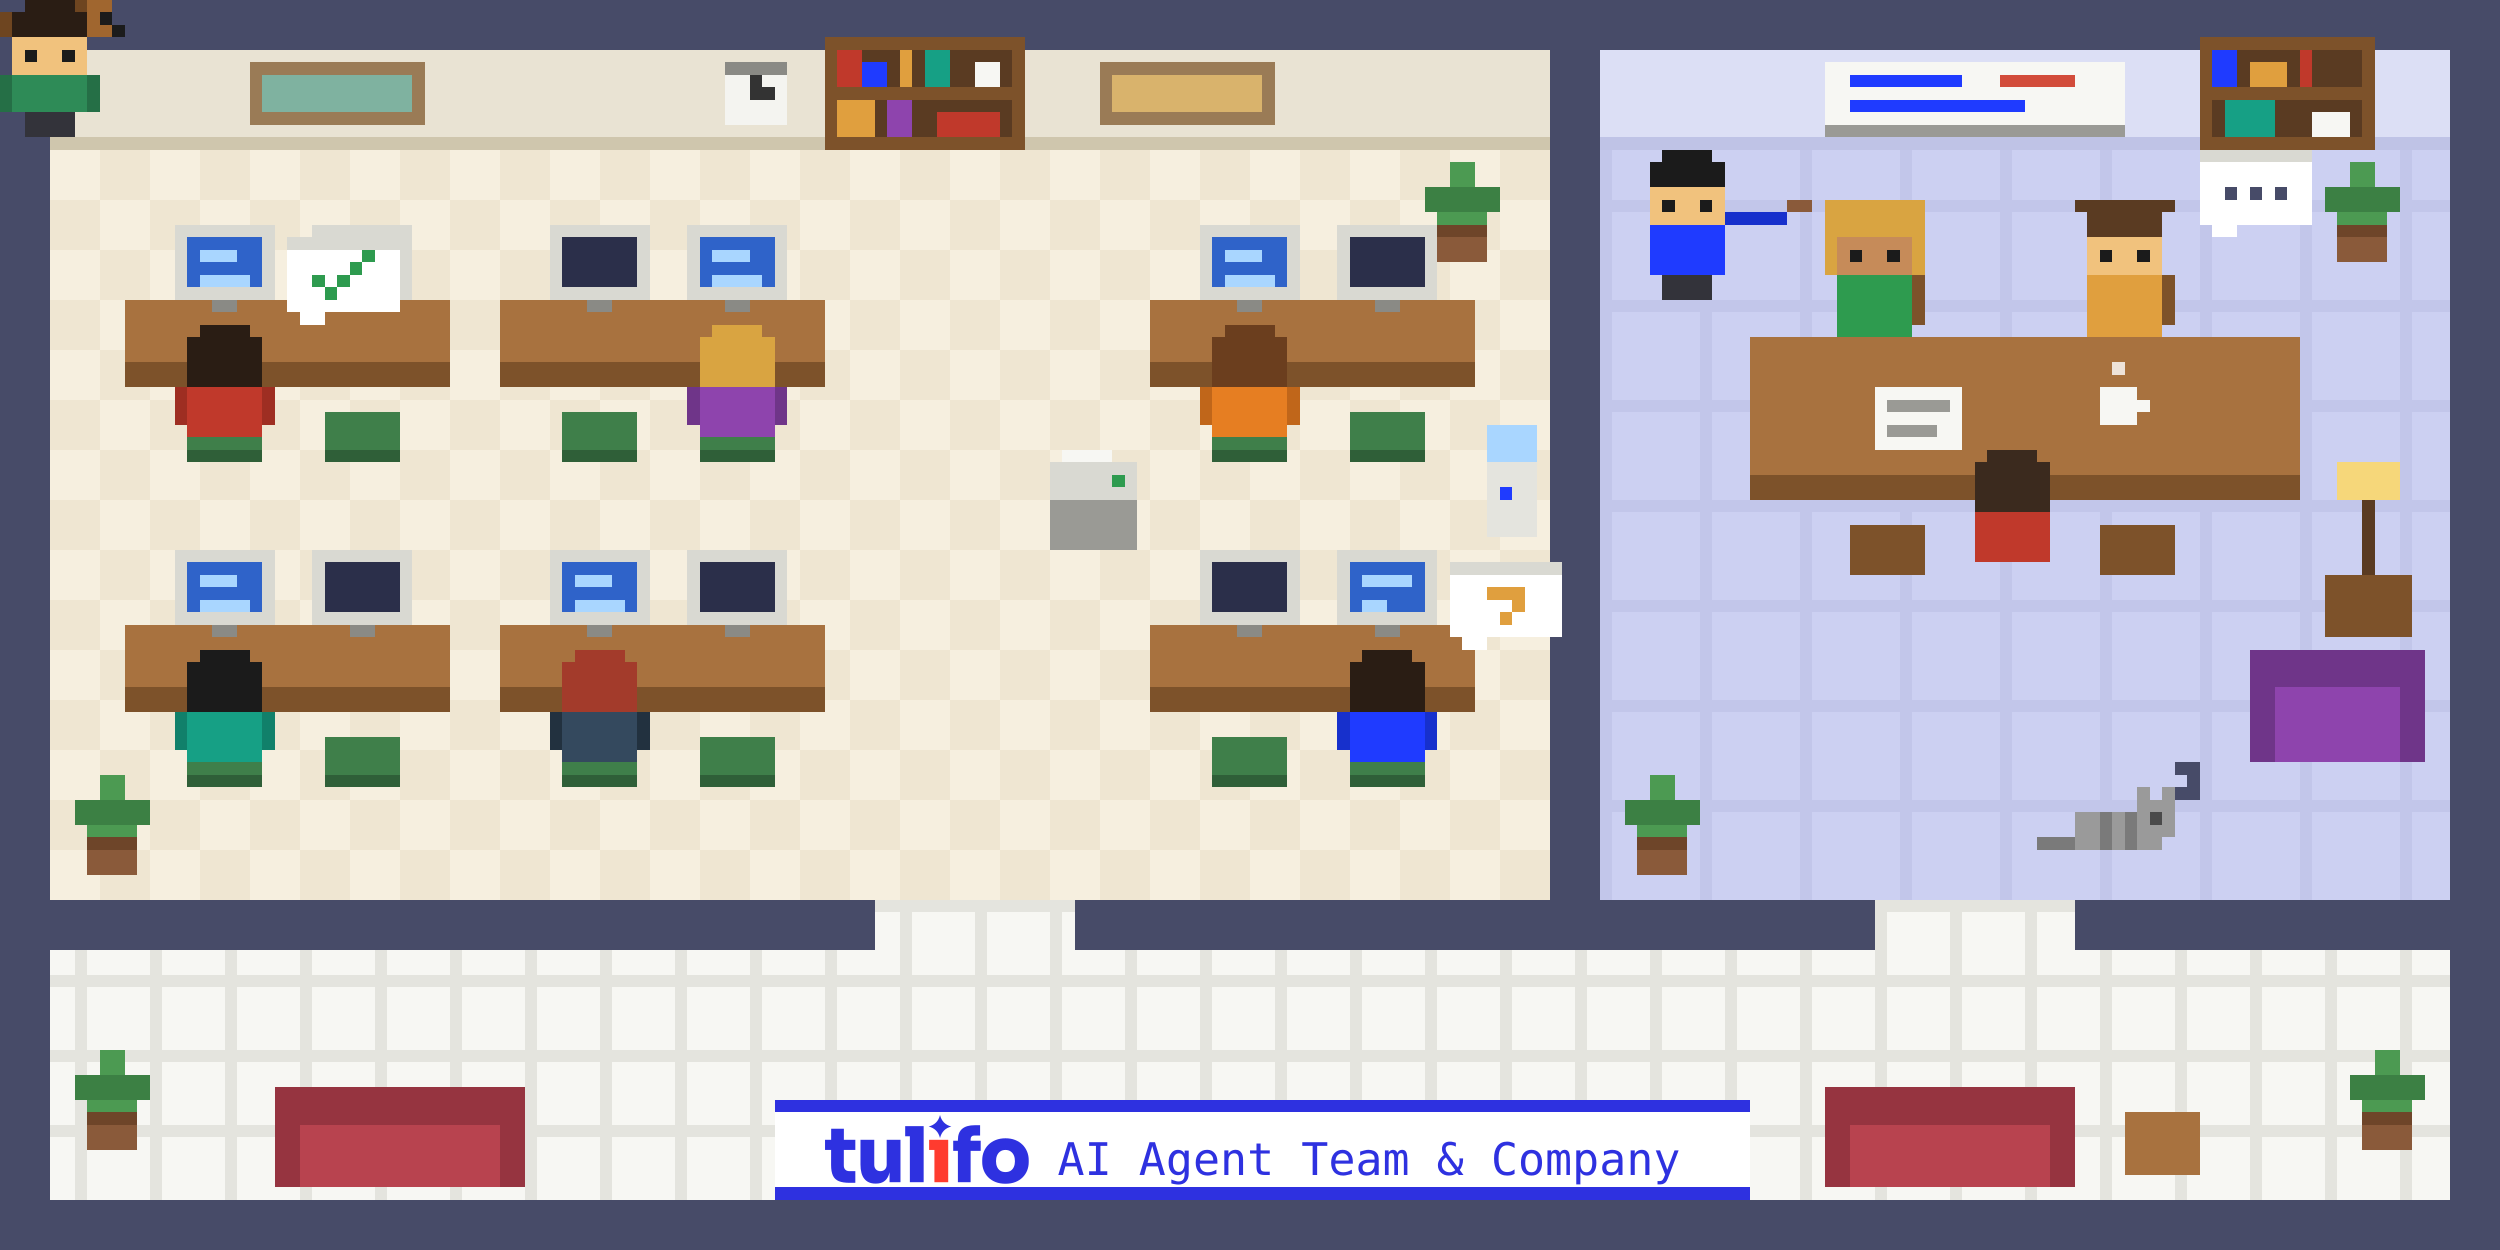
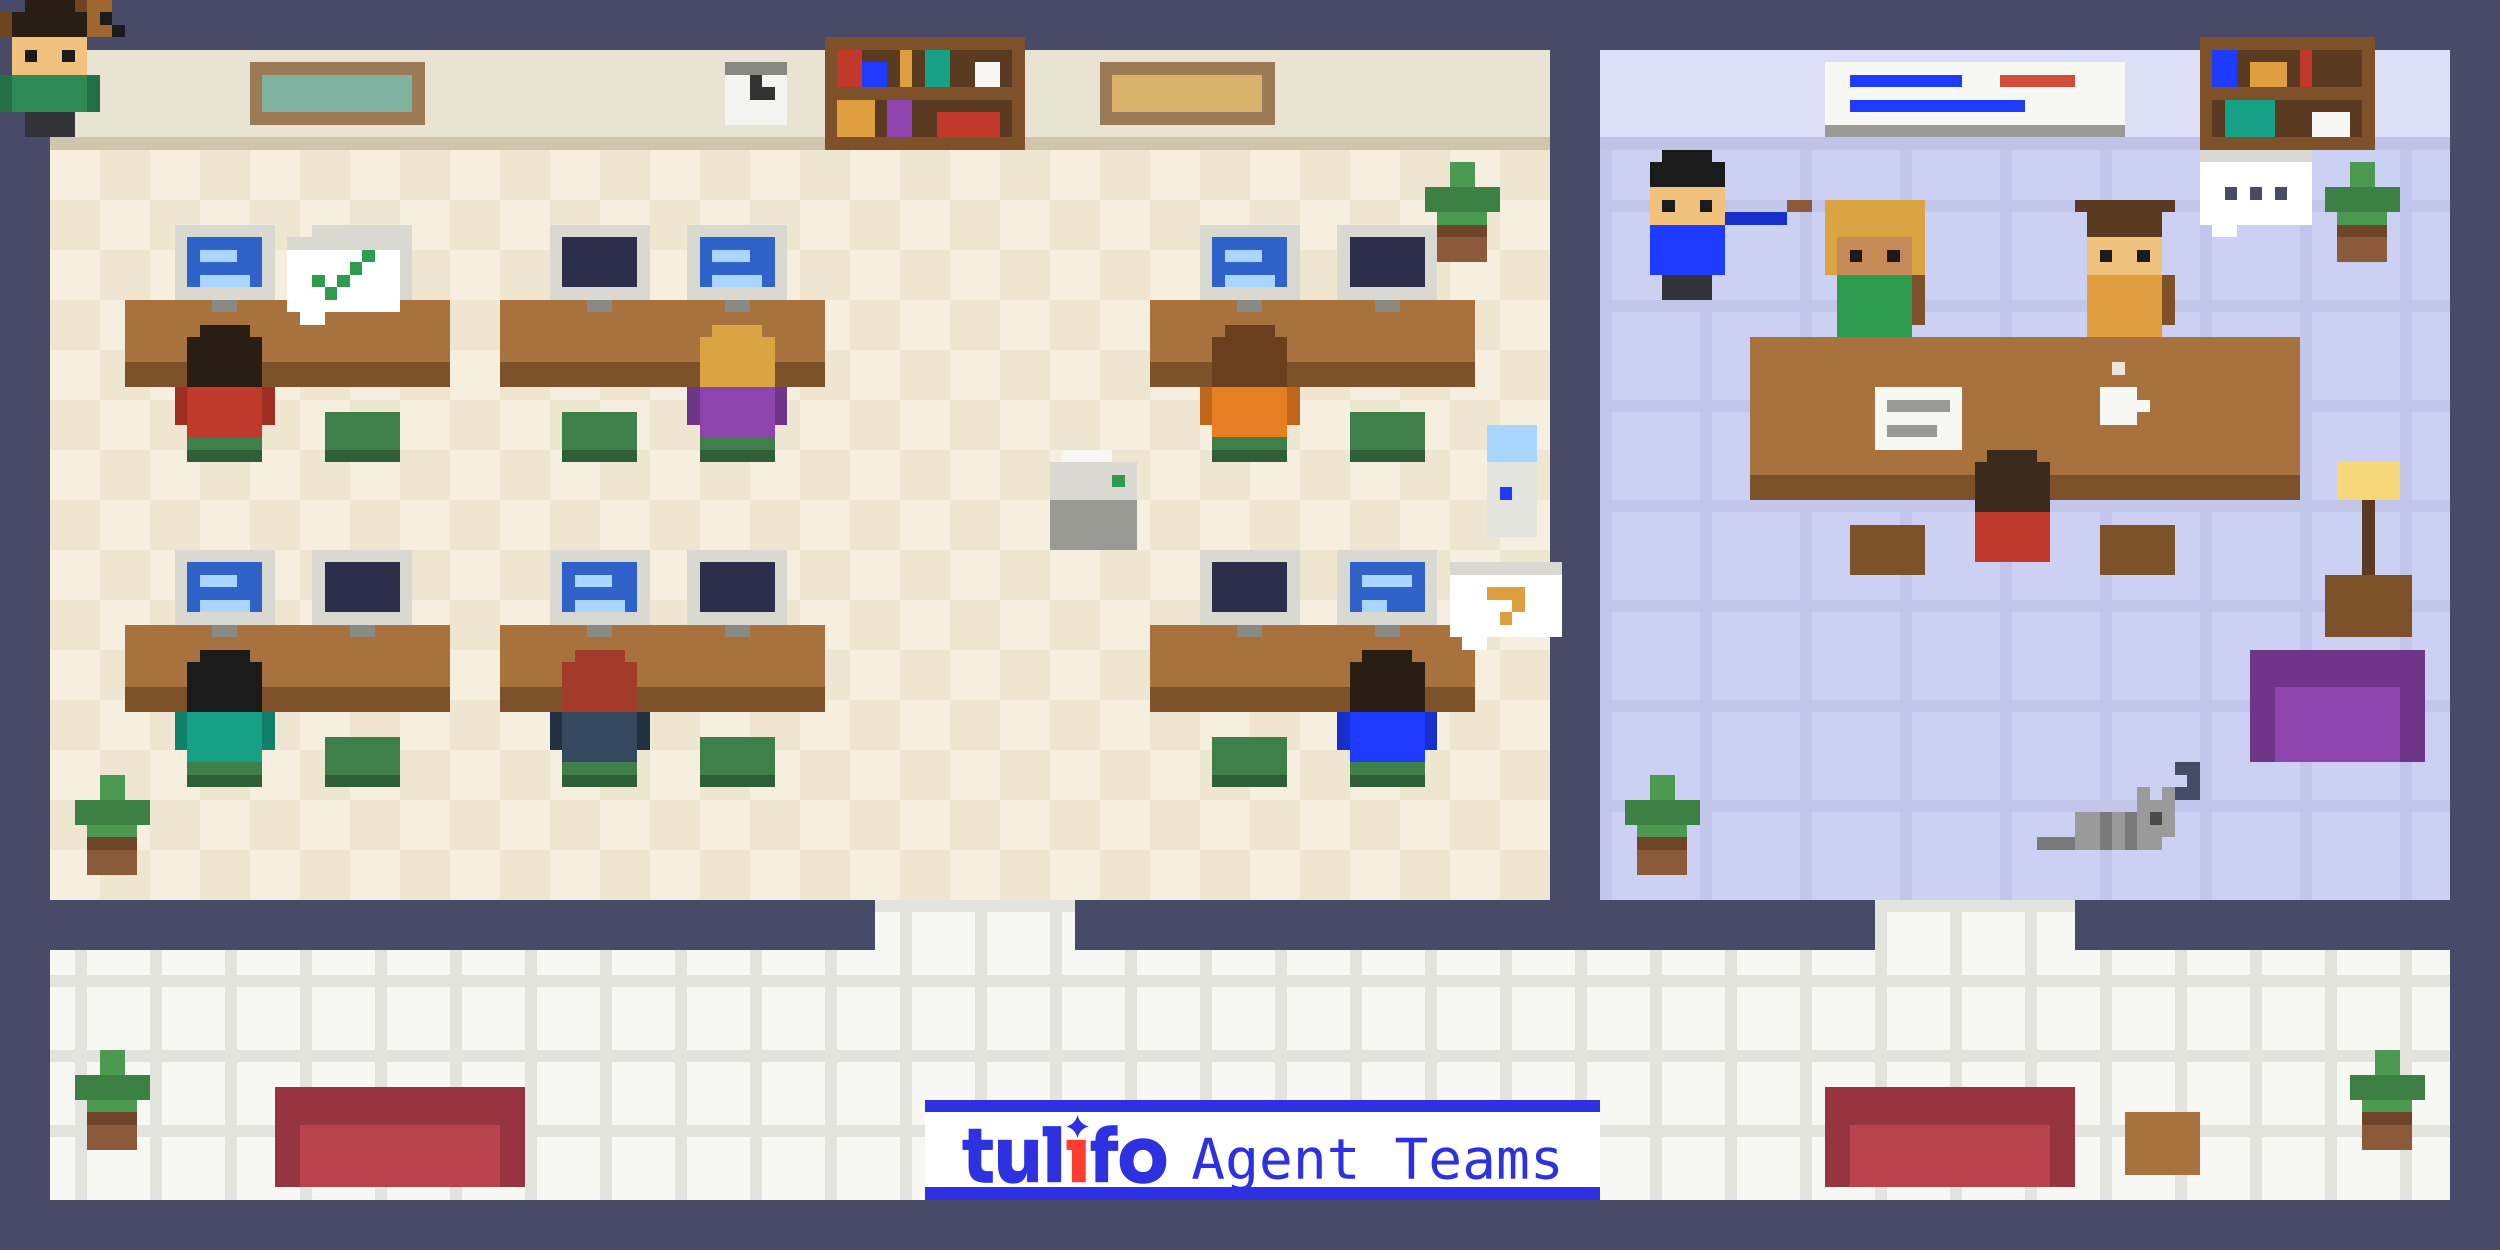
<svg xmlns="http://www.w3.org/2000/svg" viewBox="0 0 200 100" width="800" height="400" shape-rendering="crispEdges">
  <style>
    .arm-l { animation: type .5s steps(1) infinite; }
    .arm-r { animation: type .5s steps(1) -.25s infinite; }
    @keyframes type { 50% { transform: translateY(-1px); } }
    .code { animation: code 2.4s steps(1) infinite; }
    .code.b { animation-delay: -1.2s; }
    @keyframes code { 25% { transform: translateX(1px); } 50% { transform: translateX(-1px); } 75% { transform: translateX(2px); } }
    .walker { animation: walk 16s linear infinite; }
    @keyframes walk {
      0% { transform: translate(74px, 32px); }
      10% { transform: translate(74px, 76px); }
      34% { transform: translate(156px, 76px); }
      42%, 62% { transform: translate(156px, 50px); }
      70% { transform: translate(156px, 76px); }
      92% { transform: translate(74px, 76px); }
      100% { transform: translate(74px, 32px); }
    }
    .legs-a { animation: step .36s steps(1) infinite; }
    .legs-b { animation: step .36s steps(1) -.18s infinite; }
    @keyframes step { 50% { opacity: 0; } }
    .moving { animation: moving 16s steps(1) infinite; }
    .still { animation: still 16s steps(1) infinite; }
    @keyframes moving { 42% { visibility: hidden; } 62% { visibility: visible; } }
    @keyframes still { 0% { visibility: hidden; } 42% { visibility: visible; } 62% { visibility: hidden; } }
    .talk { animation: talk 16s steps(1) infinite; }
    @keyframes talk { 0% { opacity: 0; } 44% { opacity: 1; } 50% { opacity: 0; } 53% { opacity: 1; } 60% { opacity: 0; } }
    .wait { animation: wait 6s steps(1) infinite; }
    @keyframes wait { 0% { opacity: 0; } 60% { opacity: 1; } }
    .done { animation: done 9s steps(1) -4s infinite; }
    @keyframes done { 0% { opacity: 0; } 80% { opacity: 1; } }
    .steam { animation: steam 1.6s steps(1) infinite; }
    @keyframes steam { 50% { transform: translate(1px, -1px); } }
    .dog { animation: dog 12s linear infinite; }
    @keyframes dog { 0%, 100% { transform: translate(14px, 79px); } 50% { transform: translate(60px, 79px); } }
    .dog-face { transform-box: fill-box; transform-origin: center; animation: face 12s steps(1) infinite; }
    @keyframes face { 50% { transform: scaleX(-1); } }
    .wag { animation: step .3s steps(1) infinite; }
    .tail { transform-box: fill-box; transform-origin: right; animation: swish 3s steps(1) infinite; }
    @keyframes swish { 70% { transform: translateY(-1px); } 85% { transform: translateY(-2px); } }
    .zz { animation: zz 3s linear infinite; }
    .zz.b { animation-delay: -1.5s; }
    @keyframes zz { 0% { transform: translate(0, 0); opacity: 0; } 20% { opacity: 1; } 100% { transform: translate(2px, -6px); opacity: 0; } }
    .lamp { animation: lamp 4s steps(1) infinite; }
    @keyframes lamp { 90% { opacity: .6; } }
    @media (prefers-reduced-motion: reduce) {
      * { animation: none !important; }
      .walker { transform: translate(156px, 50px); }
      .moving { visibility: hidden; }
    }
  </style>
  <defs>
    <pattern id="tiles" width="8" height="8" patternUnits="userSpaceOnUse">
      <rect width="8" height="8" fill="#efe6d2" />
      <rect width="4" height="4" fill="#f6efdf" />
      <rect x="4" y="4" width="4" height="4" fill="#f6efdf" />
    </pattern>
    <pattern id="lilac" width="8" height="8" patternUnits="userSpaceOnUse">
      <rect width="8" height="8" fill="#ccd0f2" />
      <rect width="8" height="1" fill="#c2c6ea" />
      <rect width="1" height="8" fill="#c2c6ea" />
    </pattern>
    <pattern id="hall" width="6" height="6" patternUnits="userSpaceOnUse">
      <rect width="6" height="6" fill="#f7f7f3" />
      <rect width="6" height="1" fill="#e4e4de" />
      <rect width="1" height="6" fill="#e4e4de" />
    </pattern>
    <g id="desk">
      <rect x="0" y="6" width="26" height="6" fill="#a8723f" />
      <rect x="0" y="11" width="26" height="2" fill="#7d522a" />
      <rect x="4" y="0" width="8" height="6" fill="#d9d9d2" />
      <rect x="5" y="1" width="6" height="4" fill="#2b2f4a" />
      <rect x="7" y="6" width="2" height="1" fill="#8a8a85" />
      <rect x="15" y="0" width="8" height="6" fill="#d9d9d2" />
      <rect x="16" y="1" width="6" height="4" fill="#2b2f4a" />
      <rect x="18" y="6" width="2" height="1" fill="#8a8a85" />
      <rect x="5" y="15" width="6" height="4" fill="#3f7f4a" />
      <rect x="5" y="18" width="6" height="1" fill="#2f5f38" />
      <rect x="16" y="15" width="6" height="4" fill="#3f7f4a" />
      <rect x="16" y="18" width="6" height="1" fill="#2f5f38" />
    </g>
    <g id="plant">
      <rect x="2" y="0" width="2" height="2" fill="#4c9a52" />
      <rect x="0" y="2" width="6" height="2" fill="#3c8044" />
      <rect x="1" y="4" width="4" height="1" fill="#4c9a52" />
      <rect x="1" y="5" width="4" height="3" fill="#8a5a3a" />
      <rect x="1" y="5" width="4" height="1" fill="#6e4529" />
    </g>
    <g id="back-head">
      <rect x="2" y="0" width="4" height="1" />
      <rect x="1" y="1" width="6" height="4" />
    </g>
    <g id="bubble">
      <rect x="0" y="0" width="9" height="6" fill="#ffffff" />
      <rect x="1" y="6" width="2" height="1" fill="#ffffff" />
      <rect x="0" y="0" width="9" height="1" fill="#d9d9d2" />
    </g>
  </defs>
  <rect width="200" height="100" fill="#474b68" />
  <rect x="4" y="4" width="120" height="8" fill="#e9e3d3" />
  <rect x="4" y="11" width="120" height="1" fill="#cfc6ad" />
  <rect x="4" y="12" width="120" height="60" fill="url(#tiles)" />
  <rect x="128" y="4" width="68" height="8" fill="#dcdff5" />
  <rect x="128" y="11" width="68" height="1" fill="#bfc3e6" />
  <rect x="128" y="12" width="68" height="60" fill="url(#lilac)" />
  <rect x="4" y="76" width="192" height="20" fill="url(#hall)" />
  <rect x="70" y="72" width="16" height="4" fill="url(#hall)" />
  <rect x="150" y="72" width="16" height="4" fill="url(#hall)" />
  <rect x="58" y="5" width="5" height="5" fill="#f4f4f0" />
  <rect x="58" y="5" width="5" height="1" fill="#8a8a85" />
  <rect x="60" y="6" width="1" height="2" fill="#333" />
  <rect x="61" y="7" width="1" height="1" fill="#333" />
  <rect x="20" y="5" width="14" height="5" fill="#9a7b56" />
  <rect x="21" y="6" width="12" height="3" fill="#7fb2a0" />
  <rect x="88" y="5" width="14" height="5" fill="#9a7b56" />
  <rect x="89" y="6" width="12" height="3" fill="#d9b36c" />
  <rect x="146" y="5" width="24" height="6" fill="#f7f7f3" />
  <rect x="146" y="10" width="24" height="1" fill="#9a9a95" />
  <rect x="148" y="6" width="9" height="1" fill="#1f3bff" />
  <rect x="148" y="8" width="14" height="1" fill="#1f3bff" />
  <rect x="160" y="6" width="6" height="1" fill="#d24c3a" />
  <use href="#desk" x="10" y="18" />
  <use href="#desk" x="40" y="18" />
  <use href="#desk" x="92" y="18" />
  <use href="#desk" x="10" y="44" />
  <use href="#desk" x="40" y="44" />
  <use href="#desk" x="92" y="44" />
  <use href="#plant" x="114" y="13" />
  <use href="#plant" x="6" y="62" />
  <rect x="15" y="19" width="6" height="4" fill="#2f63c9" />
  <rect class="code" x="16" y="20" width="3" height="1" fill="#a9d6ff" />
  <rect class="code b" x="16" y="22" width="4" height="1" fill="#a9d6ff" />
  <g>
    <use href="#back-head" x="14" y="26" fill="#2a1d14" />
    <rect x="15" y="31" width="6" height="4" fill="#c0392b" />
    <rect class="arm-l" x="14" y="31" width="1" height="3" fill="#9e2e22" />
    <rect class="arm-r" x="21" y="31" width="1" height="3" fill="#9e2e22" />
  </g>
  <g class="done" transform="translate(23 19)">
    <use href="#bubble" />
    <rect x="5" y="2" width="1" height="1" fill="#2e9b4f" />
    <rect x="2" y="3" width="1" height="1" fill="#2e9b4f" />
    <rect x="3" y="4" width="1" height="1" fill="#2e9b4f" />
    <rect x="4" y="3" width="1" height="1" fill="#2e9b4f" />
    <rect x="6" y="1" width="1" height="1" fill="#2e9b4f" />
  </g>
  <rect x="108" y="45" width="6" height="4" fill="#2f63c9" />
  <rect class="code b" x="109" y="46" width="4" height="1" fill="#a9d6ff" />
  <rect class="code" x="109" y="48" width="2" height="1" fill="#a9d6ff" />
  <g>
    <use href="#back-head" x="107" y="52" fill="#2a1d14" />
    <rect x="108" y="57" width="6" height="4" fill="#1f3bff" />
    <rect class="arm-l" x="107" y="57" width="1" height="3" fill="#1730cc" />
    <rect class="arm-r" x="114" y="57" width="1" height="3" fill="#1730cc" />
  </g>
  <g class="wait" transform="translate(116 45)">
    <use href="#bubble" />
    <rect x="3" y="2" width="3" height="1" fill="#e09f3e" />
    <rect x="5" y="3" width="1" height="1" fill="#e09f3e" />
    <rect x="4" y="4" width="1" height="1" fill="#e09f3e" />
  </g>
  <rect x="56" y="19" width="6" height="4" fill="#2f63c9" />
  <rect class="code" x="57" y="20" width="3" height="1" fill="#a9d6ff" />
  <rect class="code b" x="57" y="22" width="4" height="1" fill="#a9d6ff" />
  <use href="#back-head" x="55" y="26" fill="#d9a441" />
  <rect x="56" y="31" width="6" height="4" fill="#8e44ad" />
  <rect class="arm-l" x="55" y="31" width="1" height="3" fill="#6f3589" />
  <rect class="arm-r" x="62" y="31" width="1" height="3" fill="#6f3589" />
  <rect x="97" y="19" width="6" height="4" fill="#2f63c9" />
  <rect class="code" x="98" y="20" width="3" height="1" fill="#a9d6ff" />
  <rect class="code b" x="98" y="22" width="4" height="1" fill="#a9d6ff" />
  <use href="#back-head" x="96" y="26" fill="#6b3e1e" />
  <rect x="97" y="31" width="6" height="4" fill="#e67e22" />
  <rect class="arm-l" x="96" y="31" width="1" height="3" fill="#c0661a" />
  <rect class="arm-r" x="103" y="31" width="1" height="3" fill="#c0661a" />
  <rect x="15" y="45" width="6" height="4" fill="#2f63c9" />
  <rect class="code" x="16" y="46" width="3" height="1" fill="#a9d6ff" />
  <rect class="code b" x="16" y="48" width="4" height="1" fill="#a9d6ff" />
  <use href="#back-head" x="14" y="52" fill="#1b1b1b" />
  <rect x="15" y="57" width="6" height="4" fill="#16a085" />
  <rect class="arm-l" x="14" y="57" width="1" height="3" fill="#11806a" />
  <rect class="arm-r" x="21" y="57" width="1" height="3" fill="#11806a" />
  <rect x="45" y="45" width="6" height="4" fill="#2f63c9" />
  <rect class="code" x="46" y="46" width="3" height="1" fill="#a9d6ff" />
  <rect class="code b" x="46" y="48" width="4" height="1" fill="#a9d6ff" />
  <use href="#back-head" x="44" y="52" fill="#a33b2b" />
  <rect x="45" y="57" width="6" height="4" fill="#34495e" />
  <rect class="arm-l" x="44" y="57" width="1" height="3" fill="#22313f" />
  <rect class="arm-r" x="51" y="57" width="1" height="3" fill="#22313f" />
  <rect x="66" y="3" width="16" height="9" fill="#7d522a" />
  <rect x="67" y="4" width="14" height="3" fill="#5a3b22" />
  <rect x="67" y="8" width="14" height="3" fill="#5a3b22" />
  <rect x="67" y="4" width="2" height="3" fill="#c0392b" />
  <rect x="69" y="5" width="2" height="2" fill="#1f3bff" />
  <rect x="72" y="4" width="1" height="3" fill="#e09f3e" />
  <rect x="74" y="4" width="2" height="3" fill="#16a085" />
  <rect x="78" y="5" width="2" height="2" fill="#f7f7f3" />
  <rect x="67" y="8" width="3" height="3" fill="#e09f3e" />
  <rect x="71" y="8" width="2" height="3" fill="#8e44ad" />
  <rect x="75" y="9" width="5" height="2" fill="#c0392b" />
  <rect x="119" y="34" width="4" height="3" fill="#a9d6ff" />
  <rect x="119" y="37" width="4" height="6" fill="#e4e4de" />
  <rect x="120" y="39" width="1" height="1" fill="#1f3bff" />
  <rect x="84" y="39" width="7" height="5" fill="#9a9a95" />
  <rect x="84" y="37" width="7" height="3" fill="#d9d9d2" />
  <rect x="85" y="36" width="4" height="1" fill="#f7f7f3" />
  <rect x="89" y="38" width="1" height="1" fill="#2e9b4f" />
  <rect x="148" y="22" width="6" height="4" fill="#7d522a" />
  <rect x="168" y="22" width="6" height="4" fill="#7d522a" />
  <g>
    <rect x="166" y="16" width="8" height="1" fill="#5a3b22" />
    <rect x="167" y="17" width="6" height="2" fill="#5a3b22" />
    <rect x="167" y="19" width="6" height="3" fill="#f1c27d" />
    <rect x="168" y="20" width="1" height="1" fill="#1b1b1b" />
    <rect x="171" y="20" width="1" height="1" fill="#1b1b1b" />
    <rect x="167" y="22" width="6" height="6" fill="#e09f3e" />
  </g>
  <rect x="148" y="42" width="6" height="4" fill="#7d522a" />
  <rect x="168" y="42" width="6" height="4" fill="#7d522a" />
  <g>
    <rect x="146" y="16" width="8" height="1" fill="#d9a441" />
    <rect x="147" y="17" width="6" height="2" fill="#d9a441" />
    <rect x="146" y="17" width="1" height="5" fill="#d9a441" />
    <rect x="153" y="17" width="1" height="5" fill="#d9a441" />
    <rect x="147" y="19" width="6" height="3" fill="#c68b59" />
    <rect x="148" y="20" width="1" height="1" fill="#1b1b1b" />
    <rect x="151" y="20" width="1" height="1" fill="#1b1b1b" />
    <rect x="147" y="22" width="6" height="6" fill="#2e9b4f" />
  </g>
  <rect x="140" y="27" width="44" height="12" fill="#a8723f" />
  <rect x="140" y="38" width="44" height="2" fill="#7d522a" />
  <rect x="150" y="31" width="7" height="5" fill="#f7f7f3" />
  <rect x="151" y="32" width="5" height="1" fill="#9a9a95" />
  <rect x="151" y="34" width="4" height="1" fill="#9a9a95" />
  <rect x="168" y="31" width="3" height="3" fill="#f7f7f3" />
  <rect x="171" y="32" width="1" height="1" fill="#f7f7f3" />
  <rect class="steam" x="169" y="29" width="1" height="1" fill="#ffffff" opacity=".8" />
  <use href="#back-head" x="157" y="36" fill="#3b2a1e" />
  <rect x="158" y="41" width="6" height="4" fill="#c0392b" />
  <g>
    <rect x="133" y="12" width="4" height="1" fill="#1b1b1b" />
    <rect x="132" y="13" width="6" height="2" fill="#1b1b1b" />
    <rect x="132" y="15" width="6" height="3" fill="#f1c27d" />
    <rect x="133" y="16" width="1" height="1" fill="#1b1b1b" />
    <rect x="136" y="16" width="1" height="1" fill="#1b1b1b" />
    <rect x="132" y="18" width="6" height="4" fill="#1f3bff" />
    <rect x="138" y="17" width="5" height="1" fill="#1730cc" />
    <rect x="143" y="16" width="2" height="1" fill="#8a5a3a" />
    <rect x="133" y="22" width="2" height="2" fill="#33333a" />
    <rect x="135" y="22" width="2" height="2" fill="#33333a" />
  </g>
  <rect x="176" y="3" width="14" height="9" fill="#7d522a" />
  <rect x="177" y="4" width="12" height="3" fill="#5a3b22" />
  <rect x="177" y="8" width="12" height="3" fill="#5a3b22" />
  <rect x="177" y="4" width="2" height="3" fill="#1f3bff" />
  <rect x="180" y="5" width="3" height="2" fill="#e09f3e" />
  <rect x="184" y="4" width="1" height="3" fill="#c0392b" />
  <rect x="178" y="8" width="4" height="3" fill="#16a085" />
  <rect x="185" y="9" width="3" height="2" fill="#f7f7f3" />
  <rect x="186" y="46" width="7" height="5" fill="#7d522a" />
  <rect x="189" y="40" width="1" height="6" fill="#5a3b22" />
  <rect class="lamp" x="187" y="37" width="5" height="3" fill="#f6d77a" />
  <rect x="180" y="52" width="14" height="9" fill="#8e44ad" />
  <rect x="180" y="52" width="14" height="3" fill="#6f3589" />
  <rect x="180" y="52" width="2" height="9" fill="#6f3589" />
  <rect x="192" y="52" width="2" height="9" fill="#6f3589" />
  <use href="#plant" x="186" y="13" />
  <use href="#plant" x="130" y="62" />
  <g class="talk" transform="translate(176 12)">
    <use href="#bubble" />
    <rect x="2" y="3" width="1" height="1" fill="#474b68" />
    <rect x="4" y="3" width="1" height="1" fill="#474b68" />
    <rect x="6" y="3" width="1" height="1" fill="#474b68" />
  </g>
  <rect x="22" y="87" width="20" height="8" fill="#b8434f" />
  <rect x="22" y="87" width="20" height="3" fill="#963440" />
  <rect x="22" y="87" width="2" height="8" fill="#963440" />
  <rect x="40" y="87" width="2" height="8" fill="#963440" />
  <rect x="146" y="87" width="20" height="8" fill="#b8434f" />
  <rect x="146" y="87" width="20" height="3" fill="#963440" />
  <rect x="146" y="87" width="2" height="8" fill="#963440" />
  <rect x="164" y="87" width="2" height="8" fill="#963440" />
  <rect x="170" y="89" width="6" height="5" fill="#a8723f" />
  <rect x="171" y="87" width="3" height="2" fill="#f7f7f3" />
-   <rect x="62" y="88" width="78" height="8" fill="#ffffff" />
-   <rect x="62" y="88" width="78" height="1" fill="#2E31E0" />
-   <rect x="62" y="95" width="78" height="1" fill="#2E31E0" />
-   <svg x="66" y="89.2" width="16.3" height="5.5" viewBox="0 0 80 27" shape-rendering="auto">
+   <rect x="74" y="88" width="54" height="8" fill="#ffffff" />
+   <rect x="74" y="88" width="54" height="1" fill="#2E31E0" />
+   <rect x="74" y="95" width="54" height="1" fill="#2E31E0" />
+   <svg x="77" y="89.2" width="16.3" height="5.5" viewBox="0 0 80 27" shape-rendering="auto">
    <path fill="#2E31E0" d="M9.669 26.638C7.884 26.638 6.461 26.417 5.4 25.974C4.339 25.532 3.57 24.798 3.094 23.772C2.618 22.746 2.38 21.359 2.38 19.609L2.41 5.4H7.408L7.378 19.76C7.378 20.504 7.572 21.072 7.958 21.464C8.345 21.856 8.905 22.052 9.639 22.052H11.9V26.638H9.669ZM0 13.726V9.744H11.9V13.726H0ZM19.784 26.94C17.92 26.94 16.477 26.321 15.456 25.084C14.434 23.848 13.923 21.952 13.923 19.398V9.744H19.338V19.549C19.338 20.293 19.556 20.896 19.993 21.359C20.429 21.821 21.014 22.052 21.748 22.052C22.482 22.052 23.077 21.821 23.533 21.359C23.989 20.896 24.217 20.273 24.217 19.488V9.744H29.632V26.397H25.348V19.398H25.645C25.645 21.107 25.432 22.52 25.006 23.636C24.579 24.753 23.949 25.582 23.116 26.125C22.283 26.668 21.252 26.94 20.022 26.94H19.784ZM33.321 26.397V4.374H38.736V26.397H33.321ZM31.476 8.356V4.374H38.736V8.356H31.476ZM52.183 26.397V9.804C52.183 7.854 52.738 6.401 53.849 5.445C54.96 4.49 56.606 4.012 58.788 4.012H60.9V8.055H58.669C58.193 8.055 57.826 8.185 57.568 8.447C57.31 8.708 57.181 9.08 57.181 9.563V26.397H52.183ZM50.338 14.088V10.106H61.138V14.088H50.338ZM70.867 27C69.419 27 68.129 26.779 66.999 26.336C65.868 25.894 64.911 25.28 64.128 24.496C63.344 23.712 62.749 22.807 62.343 21.781C61.936 20.755 61.733 19.659 61.733 18.493V17.769C61.733 16.562 61.946 15.436 62.373 14.39C62.799 13.344 63.409 12.429 64.202 11.645C64.996 10.86 65.958 10.247 67.088 9.804C68.219 9.362 69.478 9.141 70.867 9.141C72.275 9.141 73.539 9.362 74.66 9.804C75.78 10.247 76.737 10.86 77.531 11.645C78.324 12.429 78.934 13.344 79.36 14.39C79.787 15.436 80 16.562 80 17.769V18.493C80 19.659 79.797 20.755 79.39 21.781C78.984 22.807 78.388 23.712 77.605 24.496C76.822 25.28 75.865 25.894 74.734 26.336C73.604 26.779 72.314 27 70.867 27ZM70.867 22.415C71.7 22.415 72.389 22.233 72.934 21.872C73.48 21.509 73.891 21.002 74.169 20.348C74.447 19.694 74.585 18.955 74.585 18.131C74.585 17.266 74.442 16.507 74.154 15.853C73.866 15.199 73.445 14.682 72.889 14.299C72.334 13.917 71.66 13.726 70.867 13.726C70.073 13.726 69.399 13.917 68.843 14.299C68.288 14.682 67.867 15.199 67.579 15.853C67.291 16.507 67.148 17.266 67.148 18.131C67.148 18.955 67.287 19.694 67.564 20.348C67.842 21.002 68.258 21.509 68.814 21.872C69.369 22.233 70.053 22.415 70.867 22.415Z" />
    <path fill="#FF3B2F" d="M42.961 26.397V9.744H48.375V26.397H42.961ZM40.878 13.726V9.744H48.375V13.726H40.878Z" />
    <path fill="#2E31E0" d="M45.161 0.007C45.756 2.417 47.241 3.923 49.617 4.525C47.241 5.128 45.756 6.633 45.161 9.043C44.568 6.633 43.082 5.128 40.706 4.525C43.082 3.923 44.568 2.417 45.161 0.007Z" />
  </svg>
-   <text x="84.6" y="94" font-family="ui-monospace, Menlo, monospace" font-weight="500" font-size="3.6" fill="#2E31E0" shape-rendering="auto">AI Agent Team &amp; Company</text>
+   <text x="95.3" y="94.3" font-family="ui-monospace, Menlo, monospace" font-weight="500" font-size="4.5" fill="#2E31E0" shape-rendering="auto">Agent Teams</text>
  <use href="#plant" x="188" y="84" />
  <use href="#plant" x="6" y="84" />
  <g transform="translate(166 64)">
    <rect class="tail" x="-3" y="3" width="3" height="1" fill="#7a7a7a" />
    <rect x="0" y="1" width="7" height="3" fill="#9a9a9a" />
    <rect x="2" y="1" width="1" height="3" fill="#7a7a7a" />
    <rect x="4" y="1" width="1" height="3" fill="#7a7a7a" />
    <rect x="5" y="0" width="3" height="3" fill="#9a9a9a" />
    <rect x="5" y="-1" width="1" height="1" fill="#9a9a9a" />
    <rect x="7" y="-1" width="1" height="1" fill="#9a9a9a" />
    <rect x="6" y="1" width="1" height="1" fill="#4a4a4a" />
    <g class="zz">
      <rect x="8" y="-3" width="2" height="1" fill="#474b68" />
      <rect x="9" y="-2" width="1" height="1" fill="#474b68" />
      <rect x="8" y="-1" width="2" height="1" fill="#474b68" />
    </g>
    <g class="zz b">
      <rect x="8" y="-3" width="2" height="1" fill="#474b68" />
      <rect x="9" y="-2" width="1" height="1" fill="#474b68" />
      <rect x="8" y="-1" width="2" height="1" fill="#474b68" />
    </g>
  </g>
  <g class="dog">
    <g class="dog-face">
      <rect x="1" y="2" width="6" height="2" fill="#a0662f" />
      <rect x="6" y="0" width="3" height="3" fill="#a0662f" />
      <rect x="6" y="0" width="1" height="2" fill="#6e4520" />
      <rect x="8" y="1" width="1" height="1" fill="#1b1b1b" />
      <rect x="9" y="2" width="1" height="1" fill="#1b1b1b" />
      <rect class="wag" x="0" y="1" width="1" height="2" fill="#6e4520" />
      <g class="legs-a">
        <rect x="1" y="4" width="1" height="2" fill="#6e4520" />
        <rect x="6" y="4" width="1" height="2" fill="#6e4520" />
      </g>
      <g class="legs-b">
        <rect x="2" y="4" width="1" height="2" fill="#6e4520" />
        <rect x="5" y="4" width="1" height="2" fill="#6e4520" />
      </g>
    </g>
  </g>
  <g class="walker">
    <rect x="2" y="0" width="4" height="1" fill="#2a1d14" />
    <rect x="1" y="1" width="6" height="2" fill="#2a1d14" />
    <rect x="1" y="3" width="6" height="3" fill="#f1c27d" />
    <rect x="2" y="4" width="1" height="1" fill="#1b1b1b" />
    <rect x="5" y="4" width="1" height="1" fill="#1b1b1b" />
    <rect x="1" y="6" width="6" height="3" fill="#2e8b57" />
    <rect x="0" y="6" width="1" height="3" fill="#256f46" />
    <rect x="7" y="6" width="1" height="3" fill="#256f46" />
    <g class="moving">
      <g class="legs-a">
        <rect x="2" y="9" width="2" height="2" fill="#33333a" />
        <rect x="4" y="9" width="2" height="1" fill="#33333a" />
      </g>
      <g class="legs-b">
        <rect x="2" y="9" width="2" height="1" fill="#33333a" />
        <rect x="4" y="9" width="2" height="2" fill="#33333a" />
      </g>
    </g>
    <g class="still">
      <rect x="2" y="9" width="2" height="2" fill="#33333a" />
      <rect x="4" y="9" width="2" height="2" fill="#33333a" />
    </g>
  </g>
</svg>
